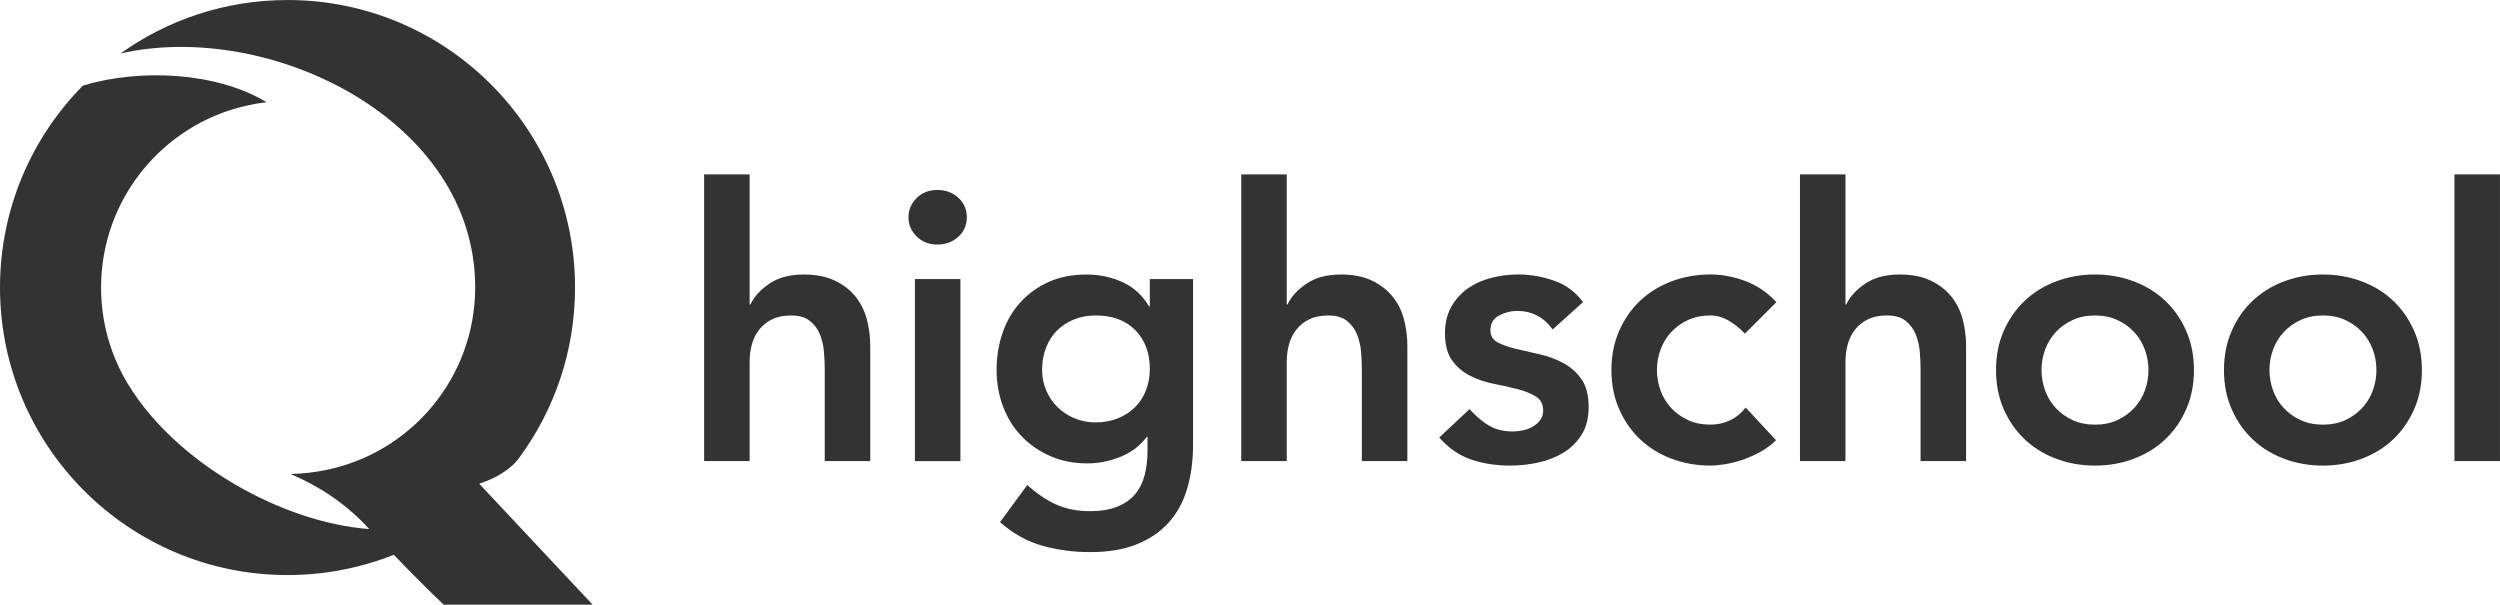
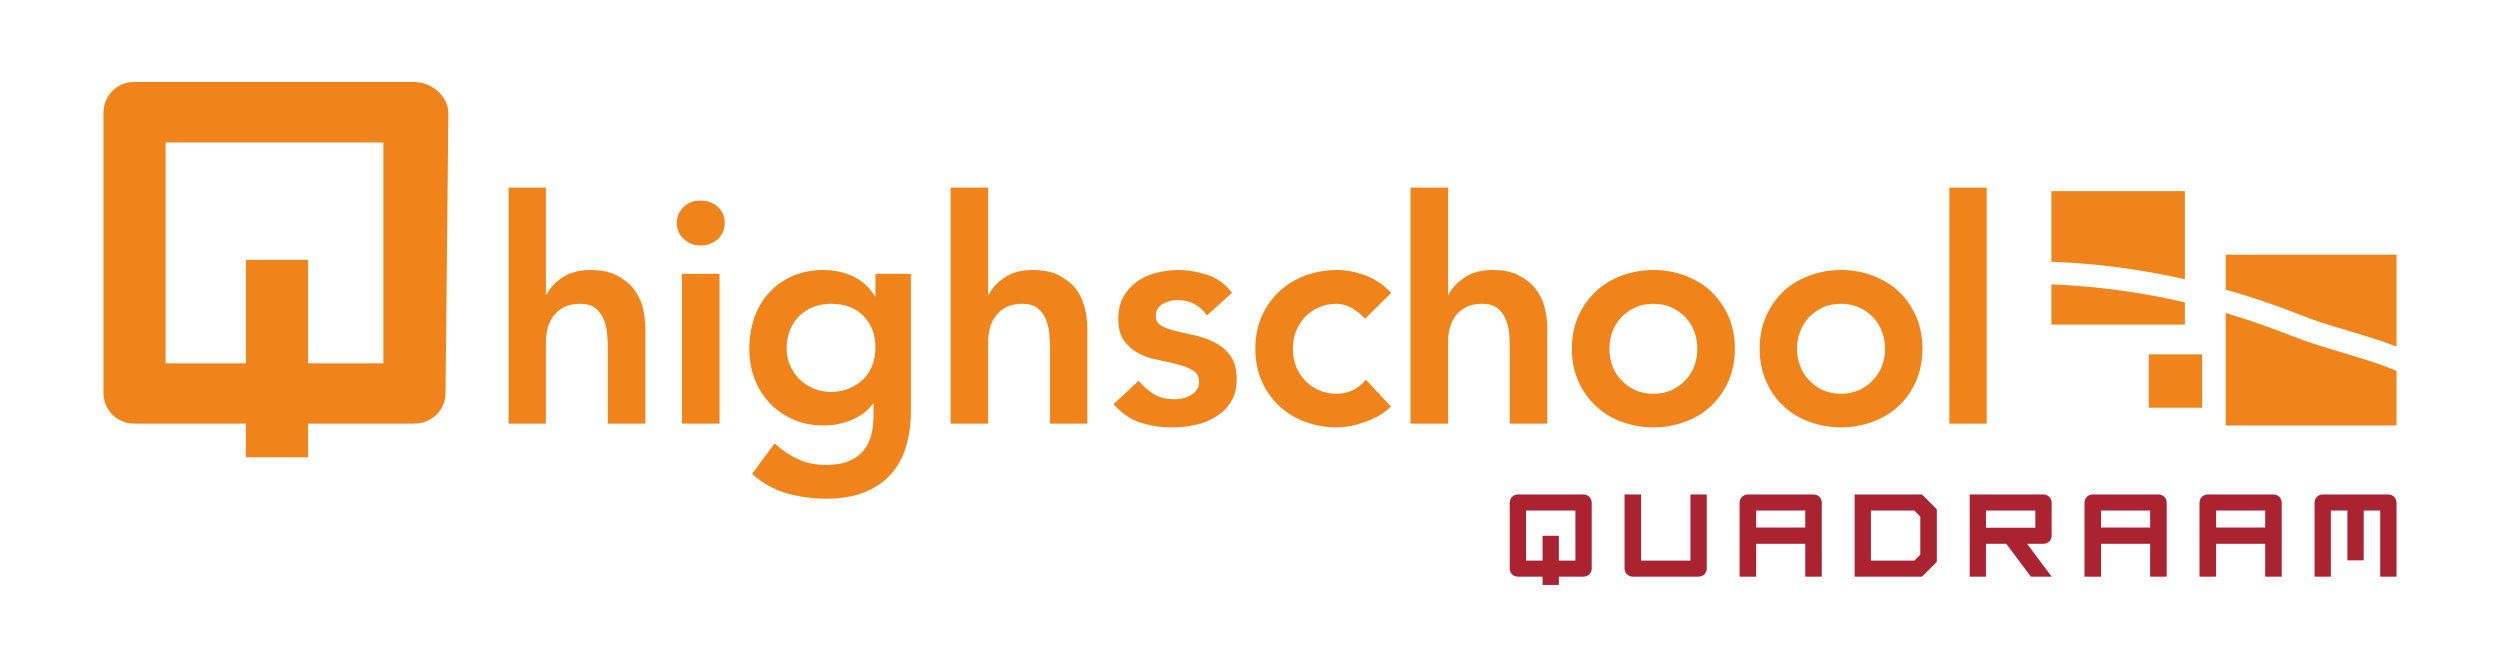
- <svg xmlns="http://www.w3.org/2000/svg" id="svg1485" version="1.1" viewBox="0 0 53.155 12.857" height="12.857mm" width="53.155mm">
-   <defs id="defs1479" />
-   <g transform="translate(-86.05965,-68.32159)" id="layer1">
-     <g id="g3751" transform="matrix(0.3527778,0,0,-0.3527778,-38.90415,439.5728)">
-       <path id="path3753" style="fill:#333333;fill-opacity:1;fill-rule:nonzero;stroke:none" d="m 399.409,1034.015 h 0.046 c 0.213,0.457 0.59,0.873 1.131,1.246 0.541,0.373 1.238,0.56 2.091,0.56 0.731,0 1.352,-0.122 1.863,-0.366 0.51,-0.244 0.925,-0.564 1.246,-0.96 0.32,-0.396 0.548,-0.853 0.686,-1.371 0.137,-0.518 0.206,-1.059 0.206,-1.623 v -6.925 h -2.743 v 5.554 c 0,0.305 -0.015,0.644 -0.046,1.017 -0.03,0.373 -0.111,0.724 -0.24,1.051 -0.129,0.328 -0.331,0.602 -0.606,0.823 -0.274,0.221 -0.648,0.331 -1.12,0.331 -0.457,0 -0.842,-0.076 -1.154,-0.229 -0.312,-0.152 -0.571,-0.358 -0.777,-0.617 -0.206,-0.259 -0.354,-0.556 -0.446,-0.891 -0.091,-0.335 -0.137,-0.686 -0.137,-1.051 v -5.988 h -2.743 v 17.279 h 2.743 z m 9.961,1.531 h 2.743 v -10.971 h -2.743 z m -0.389,3.726 c 0,0.442 0.164,0.827 0.491,1.154 0.327,0.327 0.743,0.491 1.246,0.491 0.503,0 0.925,-0.156 1.268,-0.469 0.343,-0.312 0.514,-0.705 0.514,-1.177 0,-0.472 -0.172,-0.865 -0.514,-1.177 -0.343,-0.312 -0.766,-0.468 -1.268,-0.468 -0.503,0 -0.918,0.164 -1.246,0.491 -0.328,0.328 -0.491,0.712 -0.491,1.154 z m 17.152,-3.726 v -9.988 c 0,-0.99 -0.122,-1.885 -0.366,-2.685 -0.244,-0.8 -0.621,-1.478 -1.132,-2.034 -0.51,-0.556 -1.154,-0.987 -1.931,-1.292 -0.777,-0.305 -1.699,-0.457 -2.765,-0.457 -1.021,0 -1.988,0.13 -2.903,0.389 -0.914,0.259 -1.76,0.731 -2.537,1.417 l 1.646,2.24 c 0.548,-0.503 1.12,-0.891 1.714,-1.166 0.594,-0.274 1.28,-0.412 2.057,-0.412 0.655,0 1.207,0.091 1.657,0.274 0.45,0.183 0.807,0.434 1.074,0.754 0.266,0.32 0.457,0.705 0.572,1.154 0.114,0.45 0.171,0.949 0.171,1.497 v 0.8 h -0.046 c -0.396,-0.533 -0.922,-0.933 -1.577,-1.2 -0.655,-0.267 -1.326,-0.4 -2.011,-0.4 -0.823,0 -1.569,0.148 -2.24,0.446 -0.671,0.297 -1.246,0.697 -1.726,1.2 -0.48,0.503 -0.85,1.097 -1.108,1.783 -0.259,0.686 -0.389,1.417 -0.389,2.194 0,0.808 0.122,1.562 0.366,2.263 0.244,0.701 0.602,1.31 1.074,1.828 0.472,0.518 1.04,0.925 1.703,1.223 0.663,0.297 1.421,0.446 2.274,0.446 0.777,0 1.501,-0.152 2.171,-0.457 0.67,-0.305 1.204,-0.792 1.6,-1.463 h 0.046 v 1.645 z m -5.851,-2.194 c -0.488,0 -0.929,-0.08 -1.326,-0.24 -0.396,-0.16 -0.735,-0.381 -1.017,-0.663 -0.282,-0.282 -0.503,-0.625 -0.663,-1.028 -0.16,-0.404 -0.24,-0.85 -0.24,-1.337 0,-0.442 0.08,-0.853 0.24,-1.234 0.16,-0.381 0.385,-0.716 0.674,-1.006 0.29,-0.289 0.632,-0.518 1.029,-0.685 0.396,-0.168 0.823,-0.251 1.28,-0.251 0.503,0 0.956,0.084 1.36,0.251 0.404,0.168 0.747,0.392 1.029,0.674 0.282,0.282 0.499,0.621 0.651,1.017 0.152,0.396 0.229,0.823 0.229,1.28 0,0.96 -0.289,1.737 -0.869,2.331 -0.579,0.594 -1.371,0.891 -2.377,0.891 z m 11.499,0.663 h 0.046 c 0.213,0.457 0.591,0.873 1.131,1.246 0.541,0.373 1.238,0.56 2.091,0.56 0.731,0 1.352,-0.122 1.863,-0.366 0.51,-0.244 0.925,-0.564 1.246,-0.96 0.32,-0.396 0.548,-0.853 0.686,-1.371 0.137,-0.518 0.206,-1.059 0.206,-1.623 v -6.925 h -2.743 v 5.554 c 0,0.305 -0.015,0.644 -0.046,1.017 -0.031,0.373 -0.111,0.724 -0.24,1.051 -0.13,0.328 -0.331,0.602 -0.606,0.823 -0.274,0.221 -0.648,0.331 -1.12,0.331 -0.457,0 -0.842,-0.076 -1.154,-0.229 -0.312,-0.152 -0.572,-0.358 -0.777,-0.617 -0.206,-0.259 -0.354,-0.556 -0.446,-0.891 -0.091,-0.335 -0.137,-0.686 -0.137,-1.051 v -5.988 h -2.743 v 17.279 h 2.743 z m 16.024,-1.508 c -0.533,0.747 -1.249,1.12 -2.148,1.12 -0.366,0 -0.724,-0.091 -1.074,-0.274 -0.351,-0.183 -0.526,-0.48 -0.526,-0.891 0,-0.335 0.145,-0.579 0.434,-0.731 0.289,-0.152 0.655,-0.282 1.097,-0.388 0.442,-0.107 0.918,-0.217 1.429,-0.331 0.51,-0.115 0.987,-0.29 1.428,-0.526 0.442,-0.236 0.808,-0.56 1.097,-0.971 0.289,-0.411 0.434,-0.975 0.434,-1.691 0,-0.655 -0.141,-1.208 -0.423,-1.657 -0.282,-0.45 -0.647,-0.811 -1.097,-1.086 -0.45,-0.274 -0.956,-0.472 -1.52,-0.594 -0.564,-0.122 -1.127,-0.183 -1.691,-0.183 -0.853,0 -1.638,0.122 -2.354,0.366 -0.716,0.244 -1.356,0.686 -1.92,1.325 l 1.828,1.714 c 0.351,-0.396 0.728,-0.72 1.132,-0.971 0.404,-0.251 0.895,-0.377 1.474,-0.377 0.198,0 0.404,0.023 0.617,0.068 0.213,0.046 0.412,0.122 0.595,0.229 0.183,0.106 0.331,0.24 0.446,0.4 0.114,0.16 0.172,0.347 0.172,0.56 0,0.381 -0.145,0.663 -0.434,0.846 -0.29,0.183 -0.655,0.331 -1.097,0.446 -0.442,0.114 -0.918,0.221 -1.428,0.32 -0.51,0.099 -0.986,0.259 -1.428,0.48 -0.442,0.221 -0.808,0.529 -1.097,0.925 -0.29,0.396 -0.434,0.945 -0.434,1.645 0,0.609 0.126,1.139 0.377,1.589 0.251,0.45 0.583,0.819 0.994,1.109 0.412,0.289 0.884,0.502 1.417,0.64 0.533,0.137 1.074,0.206 1.623,0.206 0.731,0 1.455,-0.126 2.171,-0.377 0.716,-0.251 1.295,-0.682 1.737,-1.291 l -1.829,-1.646 z m 11.591,-0.251 c -0.32,0.335 -0.655,0.602 -1.006,0.8 -0.35,0.198 -0.708,0.297 -1.074,0.297 -0.503,0 -0.953,-0.091 -1.349,-0.274 -0.396,-0.183 -0.735,-0.427 -1.017,-0.731 -0.282,-0.305 -0.495,-0.655 -0.64,-1.051 -0.145,-0.396 -0.217,-0.808 -0.217,-1.234 0,-0.427 0.072,-0.838 0.217,-1.234 0.144,-0.396 0.358,-0.747 0.64,-1.051 0.282,-0.305 0.621,-0.548 1.017,-0.731 0.396,-0.183 0.846,-0.274 1.349,-0.274 0.427,0 0.823,0.088 1.188,0.263 0.366,0.175 0.678,0.43 0.937,0.766 l 1.828,-1.966 c -0.274,-0.274 -0.59,-0.511 -0.949,-0.708 -0.358,-0.198 -0.72,-0.358 -1.086,-0.48 -0.366,-0.122 -0.716,-0.209 -1.051,-0.263 -0.335,-0.053 -0.625,-0.08 -0.868,-0.08 -0.823,0 -1.6,0.137 -2.332,0.411 -0.731,0.274 -1.364,0.663 -1.897,1.166 -0.533,0.503 -0.956,1.109 -1.268,1.817 -0.312,0.709 -0.469,1.497 -0.469,2.365 0,0.869 0.156,1.657 0.469,2.366 0.312,0.708 0.735,1.314 1.268,1.817 0.533,0.503 1.166,0.891 1.897,1.166 0.731,0.274 1.509,0.411 2.332,0.411 0.701,0 1.405,-0.134 2.114,-0.4 0.708,-0.267 1.329,-0.689 1.863,-1.268 l -1.897,-1.897 z m 6.059,1.76 h 0.046 c 0.213,0.457 0.591,0.873 1.132,1.246 0.541,0.373 1.238,0.56 2.091,0.56 0.731,0 1.352,-0.122 1.863,-0.366 0.51,-0.244 0.926,-0.564 1.246,-0.96 0.32,-0.396 0.548,-0.853 0.686,-1.371 0.137,-0.518 0.205,-1.059 0.205,-1.623 v -6.925 h -2.743 v 5.554 c 0,0.305 -0.015,0.644 -0.046,1.017 -0.03,0.373 -0.11,0.724 -0.24,1.051 -0.13,0.328 -0.331,0.602 -0.606,0.823 -0.274,0.221 -0.647,0.331 -1.12,0.331 -0.457,0 -0.842,-0.076 -1.154,-0.229 -0.312,-0.152 -0.571,-0.358 -0.777,-0.617 -0.205,-0.259 -0.354,-0.556 -0.446,-0.891 -0.091,-0.335 -0.137,-0.686 -0.137,-1.051 v -5.988 h -2.743 v 17.279 h 2.743 z m 9.073,-3.954 c 0,0.869 0.156,1.657 0.469,2.366 0.312,0.708 0.735,1.314 1.268,1.817 0.533,0.503 1.166,0.891 1.897,1.166 0.731,0.274 1.508,0.411 2.331,0.411 0.823,0 1.6,-0.137 2.331,-0.411 0.731,-0.274 1.364,-0.663 1.897,-1.166 0.533,-0.502 0.956,-1.108 1.268,-1.817 0.312,-0.709 0.469,-1.497 0.469,-2.366 0,-0.869 -0.156,-1.657 -0.469,-2.365 -0.312,-0.708 -0.735,-1.314 -1.268,-1.817 -0.533,-0.503 -1.166,-0.891 -1.897,-1.166 -0.731,-0.274 -1.508,-0.411 -2.331,-0.411 -0.823,0 -1.6,0.137 -2.331,0.411 -0.731,0.274 -1.364,0.663 -1.897,1.166 -0.533,0.503 -0.956,1.109 -1.268,1.817 -0.312,0.709 -0.469,1.497 -0.469,2.365 z m 2.743,0 c 0,-0.427 0.073,-0.838 0.217,-1.234 0.145,-0.396 0.358,-0.747 0.64,-1.051 0.282,-0.304 0.621,-0.548 1.017,-0.731 0.396,-0.183 0.846,-0.274 1.349,-0.274 0.503,0 0.952,0.091 1.348,0.274 0.396,0.183 0.735,0.427 1.017,0.731 0.282,0.305 0.495,0.655 0.64,1.051 0.145,0.396 0.217,0.808 0.217,1.234 0,0.427 -0.073,0.838 -0.217,1.234 -0.145,0.396 -0.358,0.747 -0.64,1.051 -0.282,0.305 -0.621,0.548 -1.017,0.731 -0.396,0.183 -0.846,0.274 -1.348,0.274 -0.503,0 -0.952,-0.091 -1.349,-0.274 -0.396,-0.183 -0.735,-0.427 -1.017,-0.731 -0.282,-0.305 -0.495,-0.655 -0.64,-1.051 -0.145,-0.396 -0.217,-0.808 -0.217,-1.234 z m 10.996,0 c 0,0.869 0.156,1.657 0.468,2.366 0.312,0.708 0.735,1.314 1.268,1.817 0.533,0.503 1.166,0.891 1.897,1.166 0.731,0.274 1.508,0.411 2.331,0.411 0.823,0 1.6,-0.137 2.331,-0.411 0.731,-0.274 1.364,-0.663 1.897,-1.166 0.533,-0.502 0.956,-1.108 1.268,-1.817 0.312,-0.709 0.469,-1.497 0.469,-2.366 0,-0.869 -0.156,-1.657 -0.469,-2.365 -0.312,-0.708 -0.735,-1.314 -1.268,-1.817 -0.533,-0.503 -1.166,-0.891 -1.897,-1.166 -0.731,-0.274 -1.509,-0.411 -2.331,-0.411 -0.823,0 -1.6,0.137 -2.331,0.411 -0.731,0.274 -1.364,0.663 -1.897,1.166 -0.533,0.503 -0.956,1.109 -1.268,1.817 -0.312,0.709 -0.468,1.497 -0.468,2.365 z m 2.743,0 c 0,-0.427 0.073,-0.838 0.217,-1.234 0.145,-0.396 0.358,-0.747 0.64,-1.051 0.282,-0.304 0.621,-0.548 1.017,-0.731 0.396,-0.183 0.846,-0.274 1.348,-0.274 0.503,0 0.952,0.091 1.349,0.274 0.396,0.183 0.735,0.427 1.017,0.731 0.282,0.305 0.495,0.655 0.64,1.051 0.145,0.396 0.217,0.808 0.217,1.234 0,0.427 -0.072,0.838 -0.217,1.234 -0.145,0.396 -0.358,0.747 -0.64,1.051 -0.282,0.305 -0.621,0.548 -1.017,0.731 -0.396,0.183 -0.846,0.274 -1.349,0.274 -0.503,0 -0.952,-0.091 -1.348,-0.274 -0.396,-0.183 -0.735,-0.427 -1.017,-0.731 -0.282,-0.305 -0.495,-0.655 -0.64,-1.051 -0.145,-0.396 -0.217,-0.808 -0.217,-1.234 z m 11.149,11.794 h 2.743 v -17.279 h -2.743 z" />
-       <path id="path3755" style="fill:#333333;fill-opacity:1;fill-rule:evenodd;stroke:none" d="m 371.557,1052.365 c 9.57,0 17.329,-7.759 17.329,-17.329 0,-3.825 -1.24,-7.36 -3.339,-10.226 -0.379,-0.578 -1.276,-1.225 -2.433,-1.602 l 6.833,-7.287 h -8.973 c -0.698,0.645 -1.962,1.919 -3.014,3.008 -1.98,-0.788 -4.141,-1.222 -6.403,-1.222 -9.57,0 -17.329,7.759 -17.329,17.329 0,4.742 1.906,9.039 4.992,12.167 3.386,1.035 8.027,0.839 11.073,-0.995 -0.409,-0.049 -0.812,-0.119 -1.207,-0.21 -5.017,-1.126 -8.766,-5.606 -8.766,-10.962 0,-2.125 0.59,-4.112 1.615,-5.807 2.903,-4.799 9.335,-8.366 14.546,-8.749 -1.415,1.559 -3.064,2.598 -4.687,3.295 l -0.006,0.027 c 0.698,0.014 1.38,0.093 2.041,0.228 5.154,1.021 9.039,5.568 9.039,11.021 0,10.143 -12.453,16.125 -21.377,14.091 2.837,2.028 6.312,3.222 10.065,3.222" />
+ <svg xmlns="http://www.w3.org/2000/svg" xml:space="preserve" width="105.833mm" height="28.222mm" version="1.1" style="shape-rendering:geometricPrecision; text-rendering:geometricPrecision; image-rendering:optimizeQuality; fill-rule:evenodd; clip-rule:evenodd" viewBox="0 0 10583 2822">
+   <defs>
+     <style type="text/css">
+    
+     .fil1 {fill:#F08319}
+     .fil0 {fill:#AB2330}
+     .fil2 {fill:#F08319;fill-rule:nonzero}
+    
+   </style>
+   </defs>
+   <g id="Laag_x0020_1">
+     <g id="_2896585446880">
+       <g>
+         <path class="fil0" d="M6669 2373l-70 0 0 -105 -69 0 0 105 -70 0 0 -212 209 0 0 212zm-139 103l69 0 0 -35 104 0c20,0 35,-15 35,-34l0 -279c0,-19 -15,-35 -35,-35l-278 0c-19,0 -34,16 -34,35l0 279c0,19 15,34 34,34l105 0 0 35z" />
+         <path class="fil0" d="M7156 2373l-209 0 0 -280 -70 0 0 314c0,19 16,34 35,34l278 0c20,0 35,-15 35,-34l0 -314 -69 0 0 280z" />
+         <path class="fil0" d="M7642 2233l-208 0 0 -72 208 0 0 72zm35 -140l-278 0c-20,0 -35,16 -35,35l0 313 70 0 0 -139 208 0 0 139 70 0 0 -313c0,-19 -15,-35 -35,-35z" />
+         <path class="fil0" d="M8129 2348l-25 25 -184 0 0 -212 184 0 25 26 0 161zm-278 -255l0 348 285 0 63 -63 0 -222 -63 -63 -285 0z" />
+         <path class="fil0" d="M8616 2234l-209 0 0 -73 209 0 0 73zm34 -141l-312 0 0 348 69 0 0 -139 86 0 104 139 88 0 -104 -139 69 0c20,0 35,-15 35,-34l0 -140c0,-19 -15,-35 -35,-35z" />
+         <path class="fil0" d="M9102 2233l-208 0 0 -72 208 0 0 72zm35 -140l-278 0c-20,0 -35,16 -35,35l0 313 70 0 0 -139 208 0 0 139 70 0 0 -313c0,-19 -15,-35 -35,-35z" />
+         <path class="fil0" d="M9589 2233l-208 0 0 -72 208 0 0 72zm35 -140l-278 0c-20,0 -35,16 -35,35l0 313 70 0 0 -139 208 0 0 139 70 0 0 -313c0,-19 -15,-35 -35,-35z" />
+         <path class="fil0" d="M10110 2093l-278 0c-19,0 -34,16 -34,35l0 313 69 0 0 -280 70 0 0 211 69 0 0 -211 70 0 0 280 69 0 0 -313c0,-19 -15,-35 -35,-35z" />
+       </g>
+       <path class="fil1" d="M8684 1374l565 0 0 -94c-185,-43 -374,-69 -565,-76l0 170z" />
+       <path class="fil1" d="M9249 809l-565 0 0 299c191,7 380,32 565,74l0 -373z" />
+       <polygon class="fil1" points="9096,1726 9322,1726 9322,1500 9096,1500 " />
+       <path class="fil1" d="M9422 1325l0 476 723 0 0 -231c-134,-57 -297,-90 -443,-148 -92,-36 -185,-69 -280,-97z" />
+       <path class="fil1" d="M10145 1467l0 -389 -723 0 0 148c107,30 212,66 316,107 123,50 270,81 407,134z" />
+       <path class="fil1" d="M1623 1538l-319 0 0 -438 -263 0 0 438 -340 0 0 -935 922 0 0 935zm275 -1059c0,-70 -69,-132 -145,-132l-1185 0c-73,0 -130,58 -130,132l0 1184c0,73 57,130 130,130l473 0 0 143 263 0 0 -143 449 0c75,0 133,-57 133,-130l12 -1184z" />
+       <path class="fil2" d="M2311 1248l3 0c12,-27 34,-51 65,-72 32,-22 72,-33 121,-33 43,0 78,7 108,21 29,15 53,33 72,56 18,23 32,49 40,79 8,30 12,61 12,94l0 400 -159 0 0 -321c0,-17 -1,-37 -3,-59 -1,-21 -6,-41 -14,-60 -7,-19 -19,-35 -35,-48 -15,-13 -37,-19 -64,-19 -27,0 -49,4 -67,13 -18,9 -33,21 -45,36 -12,15 -20,32 -26,51 -5,20 -8,40 -8,61l0 346 -158 0 0 -999 158 0 0 454zm576 -89l159 0 0 634 -159 0 0 -634zm-22 -215c0,-26 9,-48 28,-67 19,-19 43,-28 72,-28 29,0 54,9 74,27 19,18 29,40 29,68 0,27 -10,50 -29,68 -20,18 -45,27 -74,27 -29,0 -53,-10 -72,-29 -19,-18 -28,-41 -28,-66zm991 215l0 578c0,57 -7,109 -21,155 -14,46 -36,85 -65,117 -30,33 -67,57 -112,75 -45,18 -98,27 -160,27 -59,0 -115,-8 -168,-23 -52,-15 -101,-42 -146,-82l95 -129c32,29 65,51 99,67 34,16 74,24 119,24 38,0 70,-5 96,-16 26,-11 46,-25 62,-44 15,-18 26,-40 33,-66 7,-26 10,-55 10,-87l0 -46 -3 0c-23,31 -53,54 -91,69 -38,16 -77,23 -116,23 -48,0 -91,-8 -130,-25 -39,-18 -72,-41 -100,-70 -27,-29 -49,-63 -64,-103 -15,-40 -22,-82 -22,-127 0,-46 7,-90 21,-131 14,-40 35,-75 62,-105 27,-30 60,-54 99,-71 38,-17 82,-26 131,-26 45,0 87,9 126,27 38,17 69,46 92,84l3 0 0 -95 150 0zm-338 127c-28,0 -54,5 -77,14 -22,9 -42,22 -58,38 -17,16 -29,36 -39,60 -9,23 -14,49 -14,77 0,25 5,49 14,71 10,22 23,42 39,58 17,17 37,30 60,40 23,10 47,15 74,15 29,0 55,-5 78,-15 24,-10 44,-23 60,-39 16,-16 29,-36 38,-59 8,-23 13,-47 13,-74 0,-55 -17,-100 -50,-134 -34,-35 -80,-52 -138,-52zm665 -38l3 0c12,-27 34,-51 65,-72 31,-22 72,-33 121,-33 42,0 78,7 108,21 29,15 53,33 72,56 18,23 31,49 39,79 8,30 12,61 12,94l0 400 -158 0 0 -321c0,-17 -1,-37 -3,-59 -2,-21 -6,-41 -14,-60 -7,-19 -19,-35 -35,-48 -16,-13 -37,-19 -65,-19 -26,0 -48,4 -66,13 -19,9 -33,21 -45,36 -12,15 -21,32 -26,51 -5,20 -8,40 -8,61l0 346 -159 0 0 -999 159 0 0 454zm926 87c-30,-43 -72,-65 -124,-65 -21,0 -42,5 -62,16 -20,11 -30,28 -30,52 0,19 8,33 25,42 16,9 38,16 63,22 26,6 53,13 83,19 29,7 57,17 82,31 26,13 47,32 64,56 17,24 25,56 25,98 0,38 -8,70 -25,96 -16,26 -37,46 -63,62 -26,16 -55,28 -88,35 -32,7 -65,10 -98,10 -49,0 -94,-7 -136,-21 -41,-14 -78,-40 -111,-77l106 -99c20,23 42,42 65,57 24,14 52,21 86,21 11,0 23,-1 35,-4 13,-2 24,-7 35,-13 10,-6 19,-14 25,-23 7,-9 10,-20 10,-32 0,-22 -8,-39 -25,-49 -17,-11 -38,-19 -63,-26 -26,-7 -53,-13 -83,-19 -29,-5 -57,-14 -82,-27 -26,-13 -47,-31 -64,-54 -17,-23 -25,-54 -25,-95 0,-35 7,-66 22,-92 14,-26 34,-47 57,-64 24,-17 51,-29 82,-37 31,-8 62,-12 94,-12 42,0 84,8 126,22 41,15 75,39 100,75l-106 95zm670 14c-18,-19 -37,-34 -58,-46 -20,-11 -41,-17 -62,-17 -29,0 -55,5 -78,16 -23,10 -42,25 -59,42 -16,18 -28,38 -37,61 -8,23 -12,47 -12,71 0,25 4,49 12,72 9,23 21,43 37,60 17,18 36,32 59,43 23,10 49,16 78,16 25,0 48,-6 69,-16 21,-10 39,-25 54,-44l106 114c-16,16 -34,29 -55,41 -21,11 -42,20 -63,27 -21,7 -41,13 -61,16 -19,3 -36,4 -50,4 -47,0 -92,-8 -135,-24 -42,-15 -78,-38 -109,-67 -31,-29 -56,-64 -74,-105 -18,-41 -27,-87 -27,-137 0,-50 9,-96 27,-137 18,-40 43,-75 74,-105 31,-29 67,-51 109,-67 43,-16 88,-24 135,-24 41,0 81,8 122,23 41,16 77,40 108,74l-110 109zm351 -101l2 0c13,-27 35,-51 66,-72 31,-22 71,-33 121,-33 42,0 78,7 107,21 30,15 54,33 72,56 19,23 32,49 40,79 8,30 12,61 12,94l0 400 -159 0 0 -321c0,-17 -1,-37 -2,-59 -2,-21 -7,-41 -14,-60 -8,-19 -19,-35 -35,-48 -16,-13 -38,-19 -65,-19 -26,0 -49,4 -67,13 -18,9 -33,21 -45,36 -11,15 -20,32 -25,51 -6,20 -8,40 -8,61l0 346 -159 0 0 -999 159 0 0 454zm524 228c0,-50 9,-96 27,-137 18,-40 43,-75 74,-105 31,-29 67,-51 109,-67 43,-16 88,-24 135,-24 48,0 93,8 135,24 42,16 79,38 110,67 30,30 55,65 73,105 18,41 27,87 27,137 0,50 -9,96 -27,137 -18,41 -43,76 -73,105 -31,29 -68,52 -110,67 -42,16 -87,24 -135,24 -47,0 -92,-8 -135,-24 -42,-15 -78,-38 -109,-67 -31,-29 -56,-64 -74,-105 -18,-41 -27,-87 -27,-137zm159 0c0,25 4,49 12,72 9,23 21,43 37,60 17,18 36,32 59,43 23,10 49,16 78,16 29,0 55,-6 78,-16 23,-11 43,-25 59,-43 16,-17 29,-37 37,-60 8,-23 12,-47 12,-72 0,-24 -4,-48 -12,-71 -8,-23 -21,-43 -37,-61 -16,-17 -36,-32 -59,-42 -23,-11 -49,-16 -78,-16 -29,0 -55,5 -78,16 -23,10 -42,25 -59,42 -16,18 -28,38 -37,61 -8,23 -12,47 -12,71zm636 0c0,-50 9,-96 27,-137 18,-40 42,-75 73,-105 31,-29 67,-51 110,-67 42,-16 87,-24 134,-24 48,0 93,8 135,24 42,16 79,38 110,67 31,30 55,65 73,105 18,41 27,87 27,137 0,50 -9,96 -27,137 -18,41 -42,76 -73,105 -31,29 -68,52 -110,67 -42,16 -87,24 -135,24 -47,0 -92,-8 -134,-24 -43,-15 -79,-38 -110,-67 -31,-29 -55,-64 -73,-105 -18,-41 -27,-87 -27,-137zm158 0c0,25 4,49 13,72 8,23 20,43 37,60 16,18 36,32 58,43 23,10 49,16 78,16 30,0 55,-6 78,-16 23,-11 43,-25 59,-43 16,-17 29,-37 37,-60 9,-23 13,-47 13,-72 0,-24 -4,-48 -13,-71 -8,-23 -21,-43 -37,-61 -16,-17 -36,-32 -59,-42 -23,-11 -48,-16 -78,-16 -29,0 -55,5 -78,16 -22,10 -42,25 -58,42 -17,18 -29,38 -37,61 -9,23 -13,47 -13,71zm645 -682l158 0 0 999 -158 0 0 -999z" />
    </g>
  </g>
</svg>
